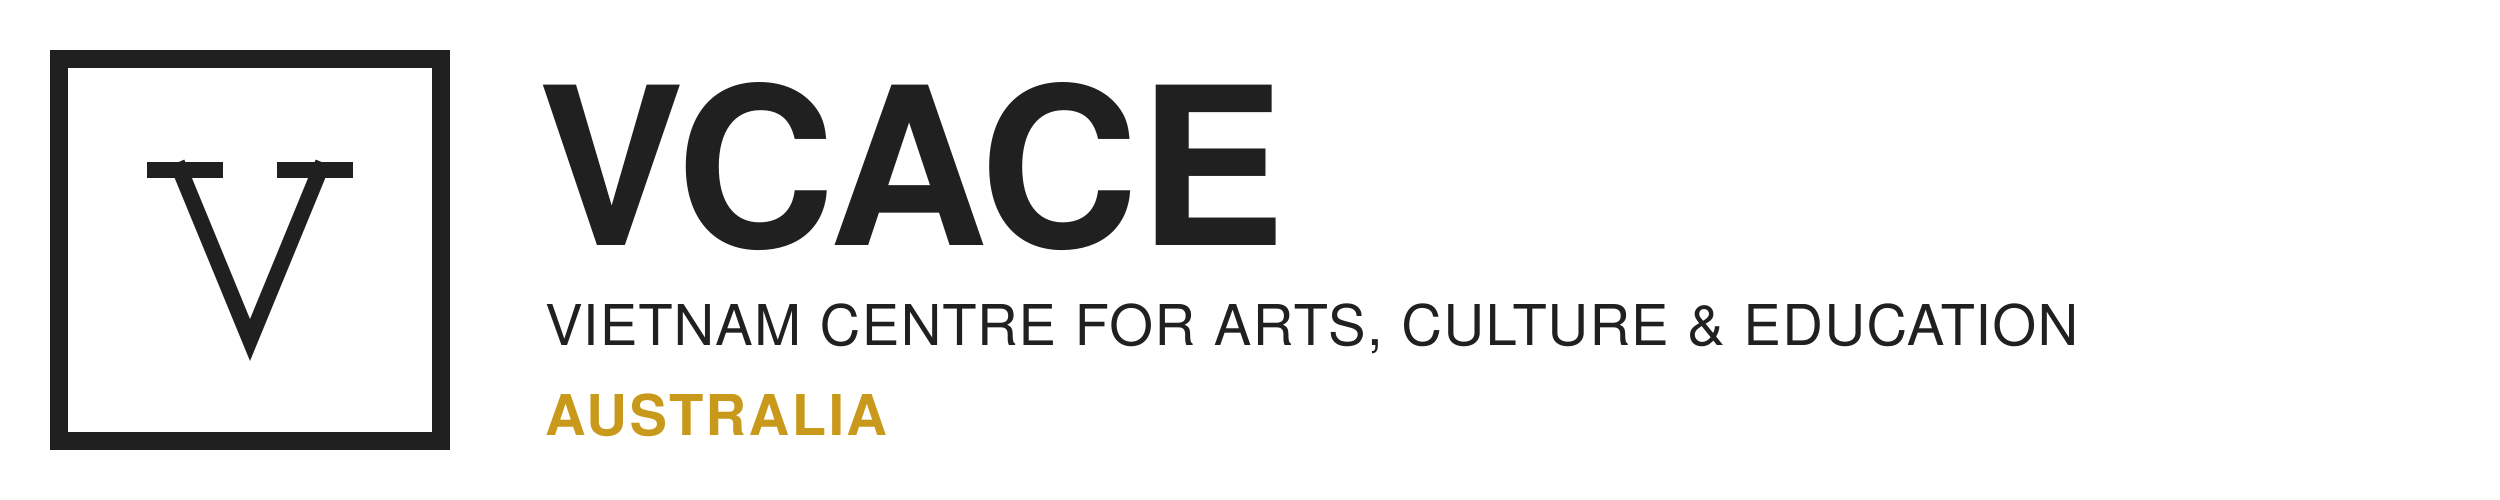
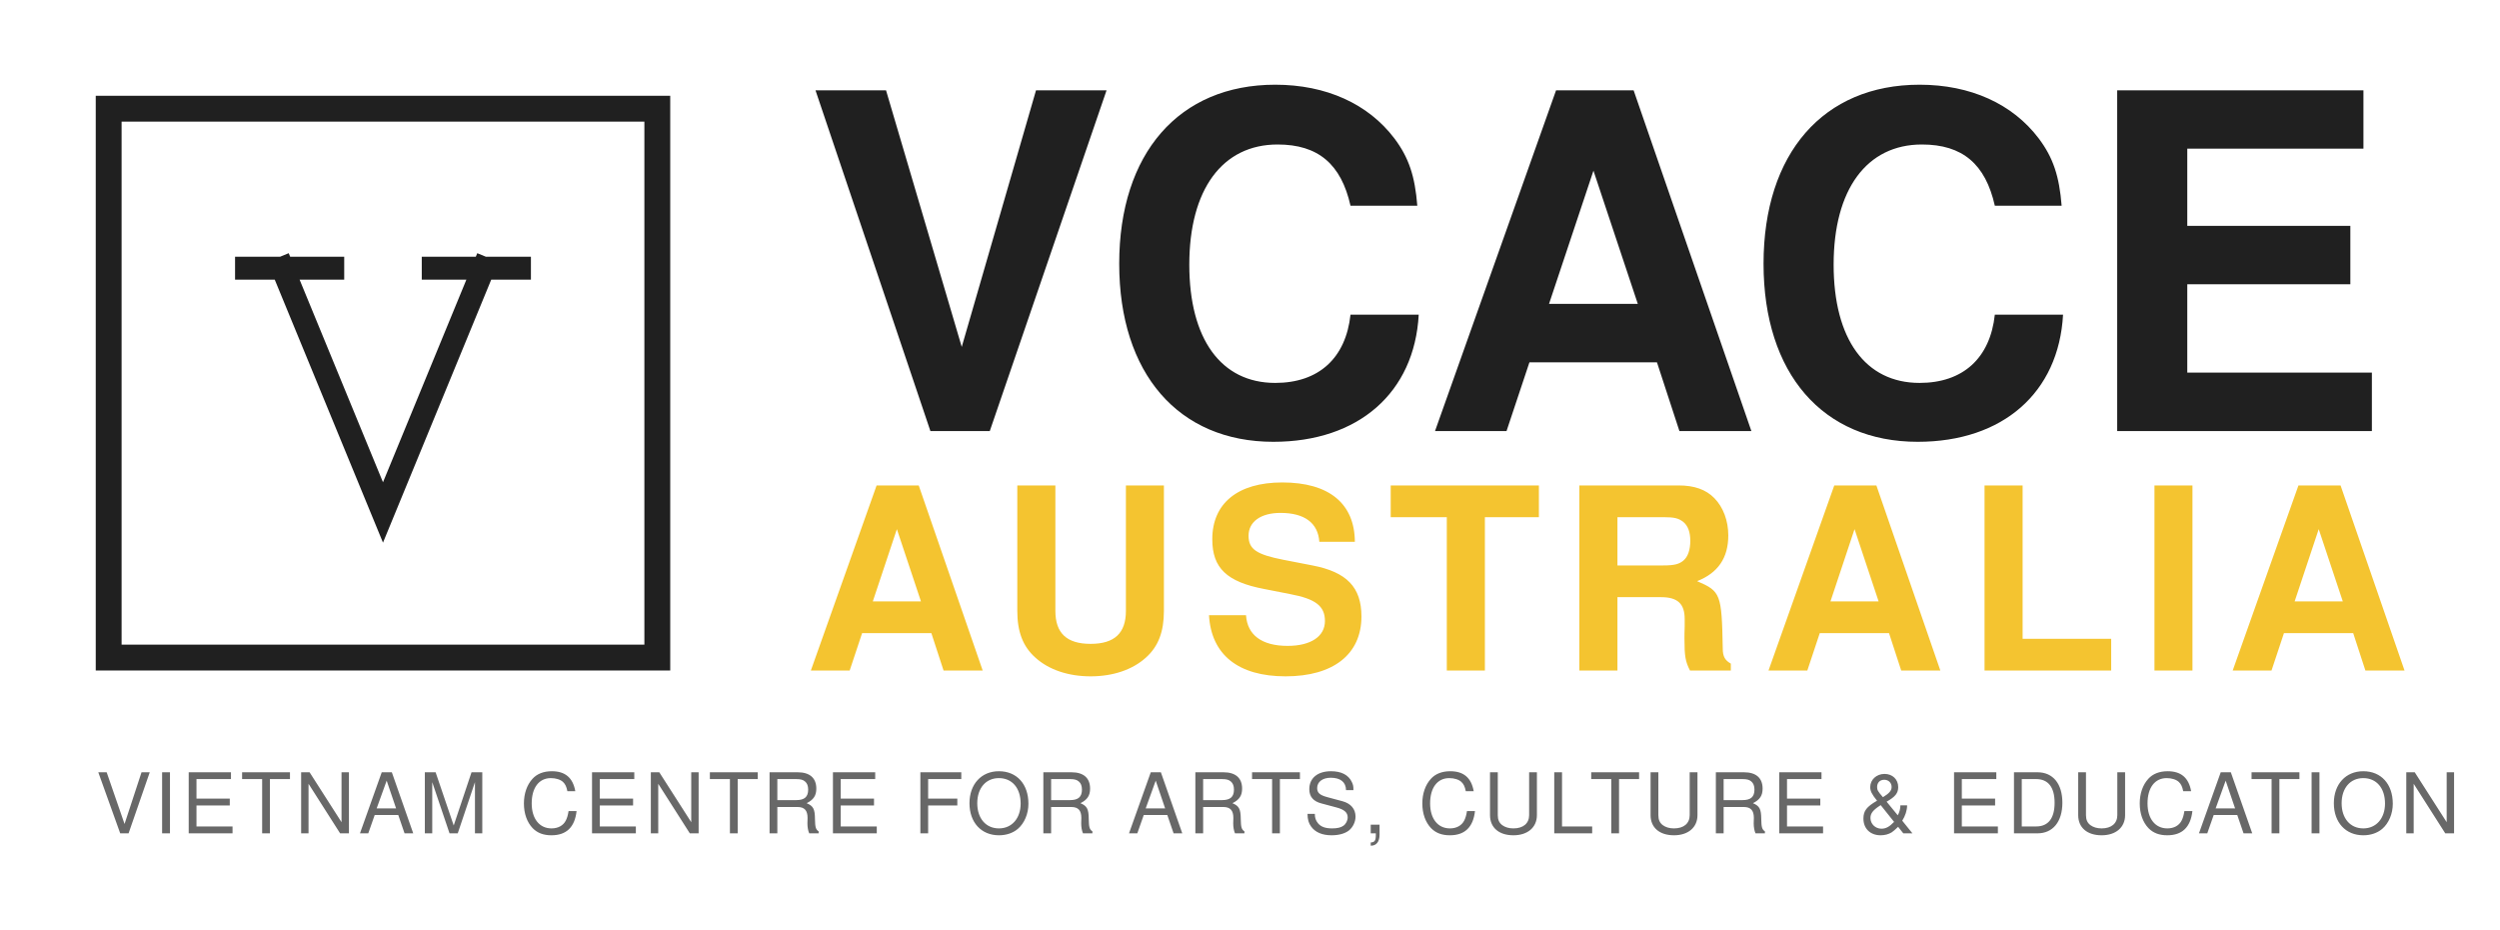
- <svg xmlns="http://www.w3.org/2000/svg" viewBox="0 0 1000 200" width="1000" height="200">
-   <rect x="23.6" y="23.6" width="152.8" height="152.8" fill="none" stroke="#202020" stroke-width="7.2" />
-   <path transform="translate(52.0 52.0) scale(4.0)" d="M2.5 4h6M15.5 4h6M5 4l7 17 7-17" fill="none" stroke="#202020" stroke-width="1.600" stroke-linecap="square" />
-   <text x="215" y="98" font-family="'Helvetica Neue', Helvetica, Arial, sans-serif" font-weight="700" font-size="88" fill="#202020">VCACE</text>
-   <text x="218" y="138" font-family="'Helvetica Neue', Helvetica, Arial, sans-serif" font-size="22.5" letter-spacing="0.6" fill="#202020">VIETNAM CENTRE FOR ARTS, CULTURE &amp; EDUCATION</text>
-   <text x="218" y="174" font-family="'Helvetica Neue', Helvetica, Arial, sans-serif" font-weight="700" font-size="22.5" letter-spacing="1" fill="#C8991A">AUSTRALIA</text>
+ <svg xmlns="http://www.w3.org/2000/svg" viewBox="0 0 522 194" width="522" height="194">
+   <rect x="22.7" y="22.7" width="114.6" height="114.6" fill="none" stroke="#202020" stroke-width="5.4" />
+   <path transform="translate(44.0 44.0) scale(3.0)" d="M2.5 4h6M15.5 4h6M5 4l7 17 7-17" fill="none" stroke="#202020" stroke-width="1.600" stroke-linecap="square" />
+   <text x="168" y="90" font-family="'Helvetica Neue', Helvetica, Arial, sans-serif" font-weight="700" font-size="97.6" textLength="334" lengthAdjust="spacingAndGlyphs" fill="#202020">VCACE</text>
+   <text x="168" y="140" font-family="'Helvetica Neue', Helvetica, Arial, sans-serif" font-weight="700" font-size="53" letter-spacing="4" textLength="334" lengthAdjust="spacing" fill="#F4C430">AUSTRALIA</text>
+   <text x="20" y="174" font-family="'Helvetica Neue', Helvetica, Arial, sans-serif" font-size="17.5" letter-spacing="0.86" textLength="482" lengthAdjust="spacing" fill="#686868">VIETNAM CENTRE FOR ARTS, CULTURE &amp; EDUCATION</text>
</svg>
